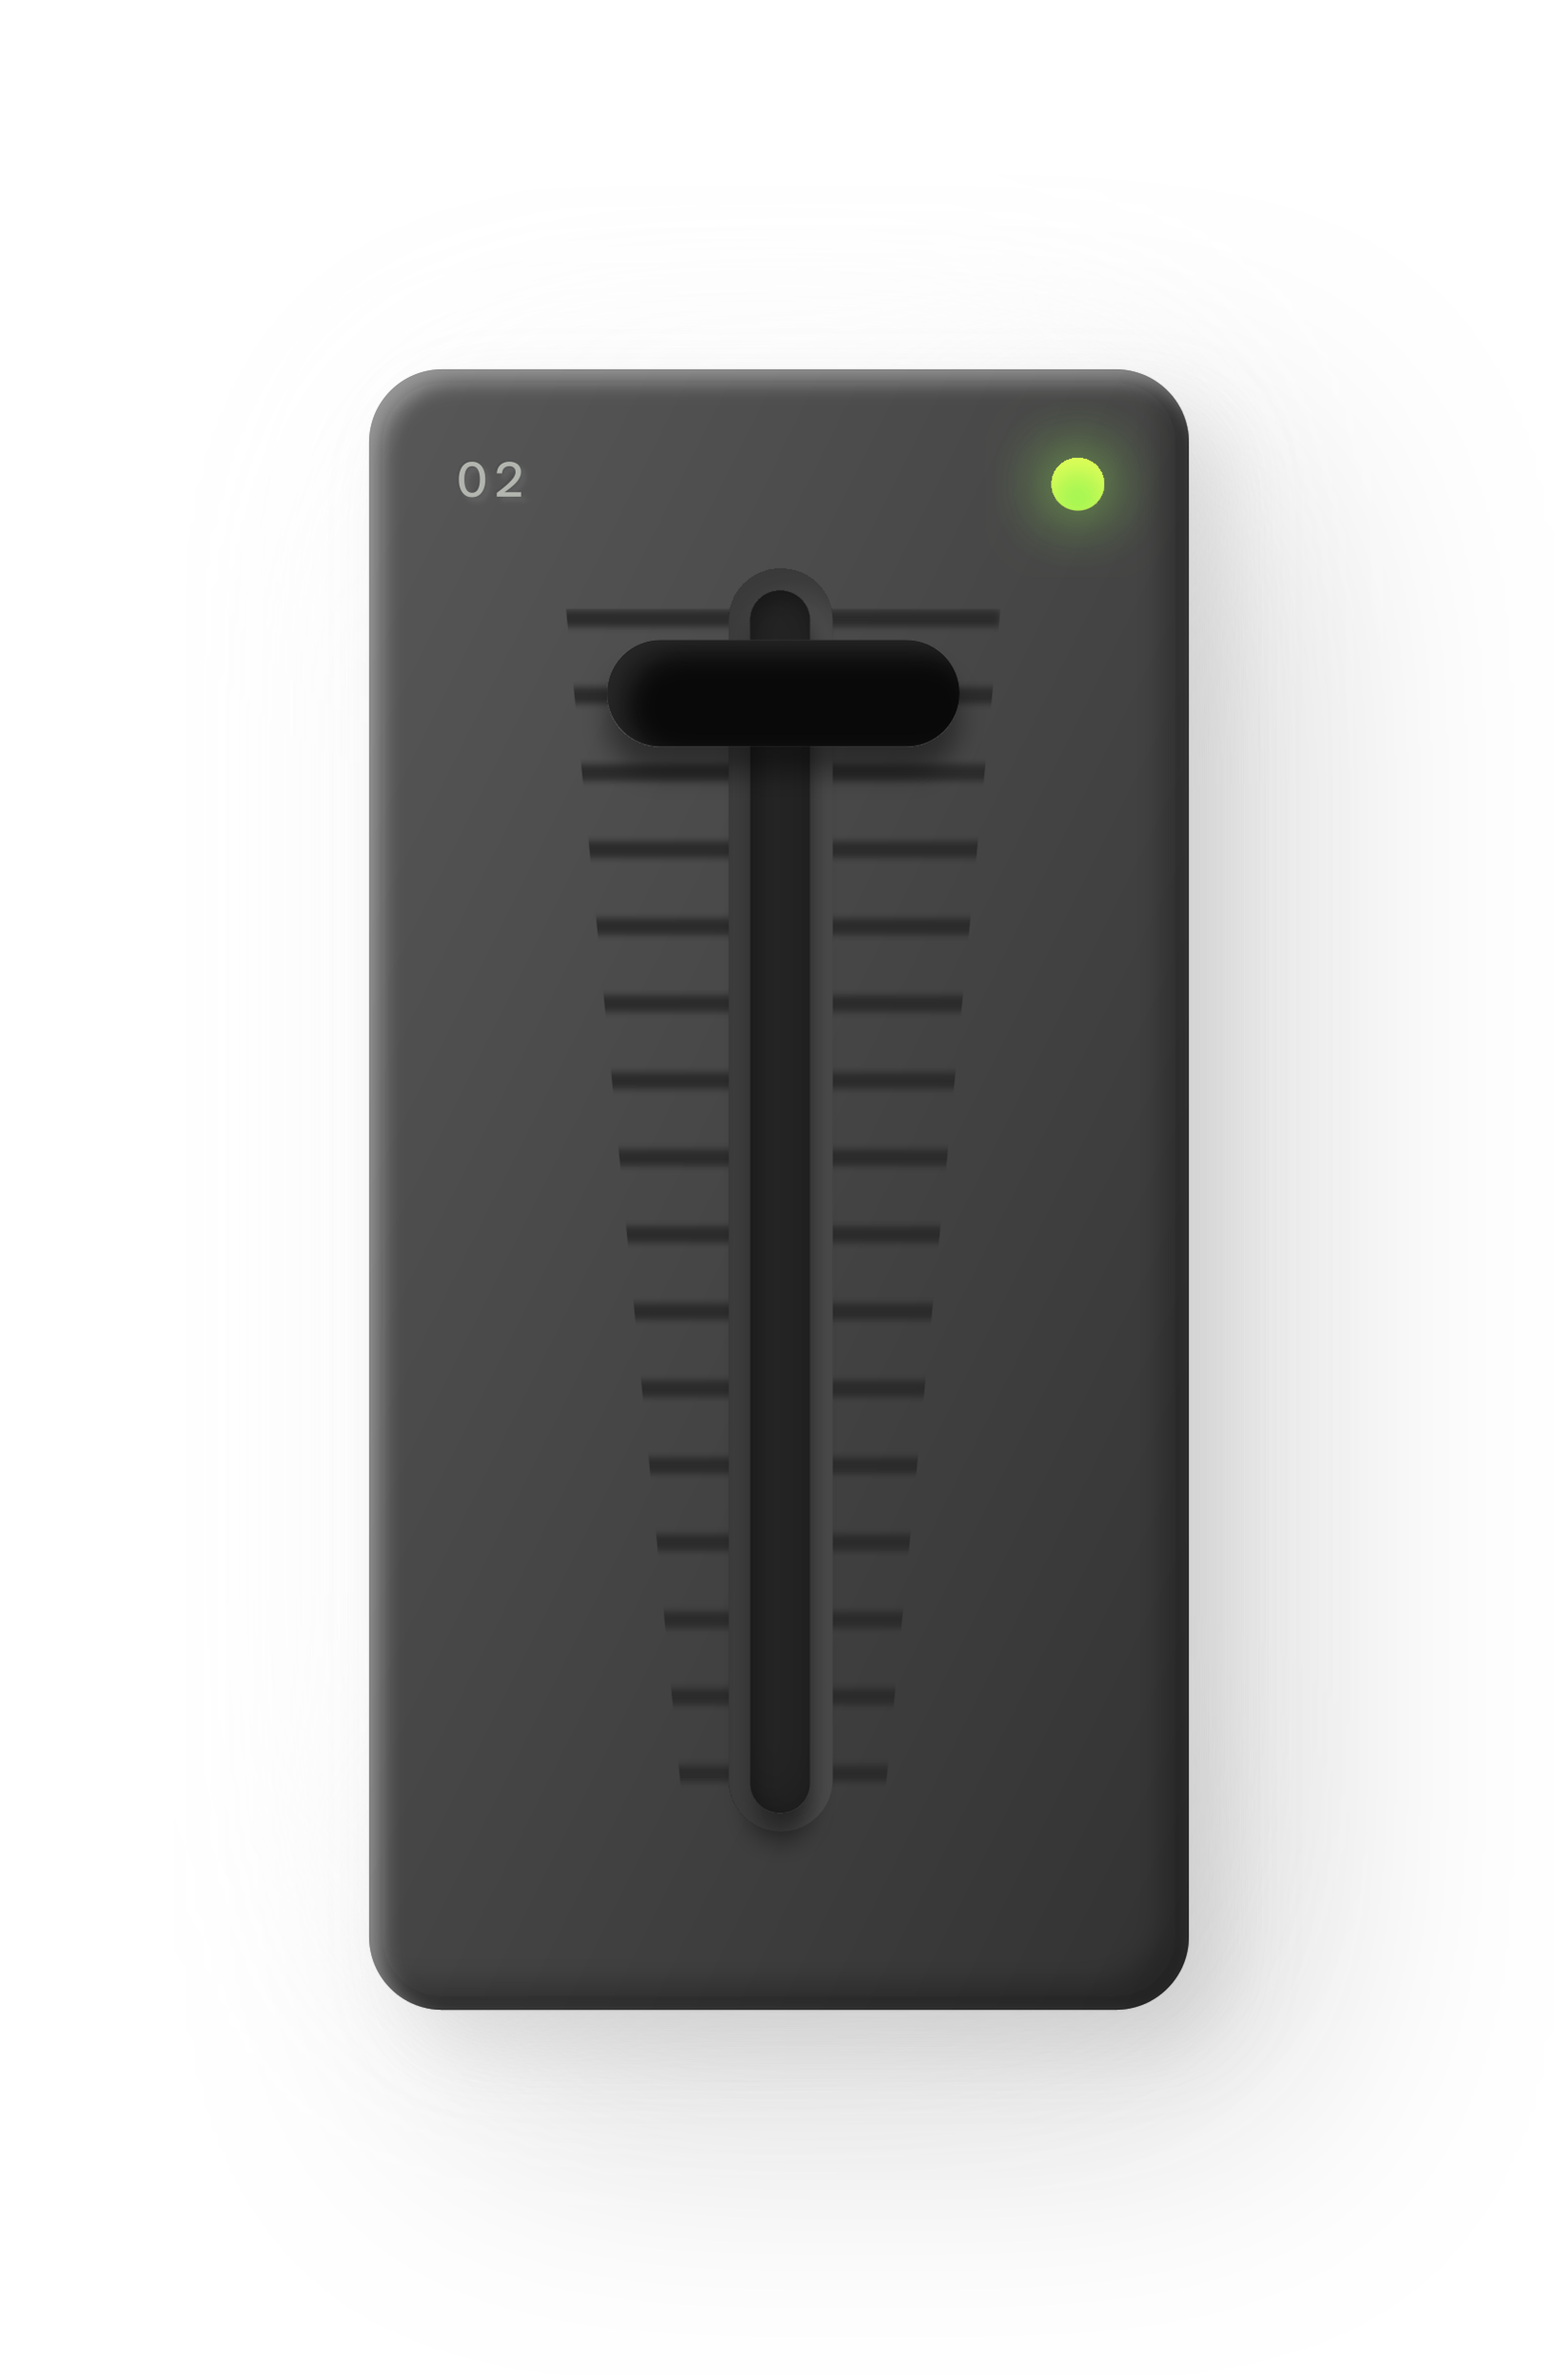
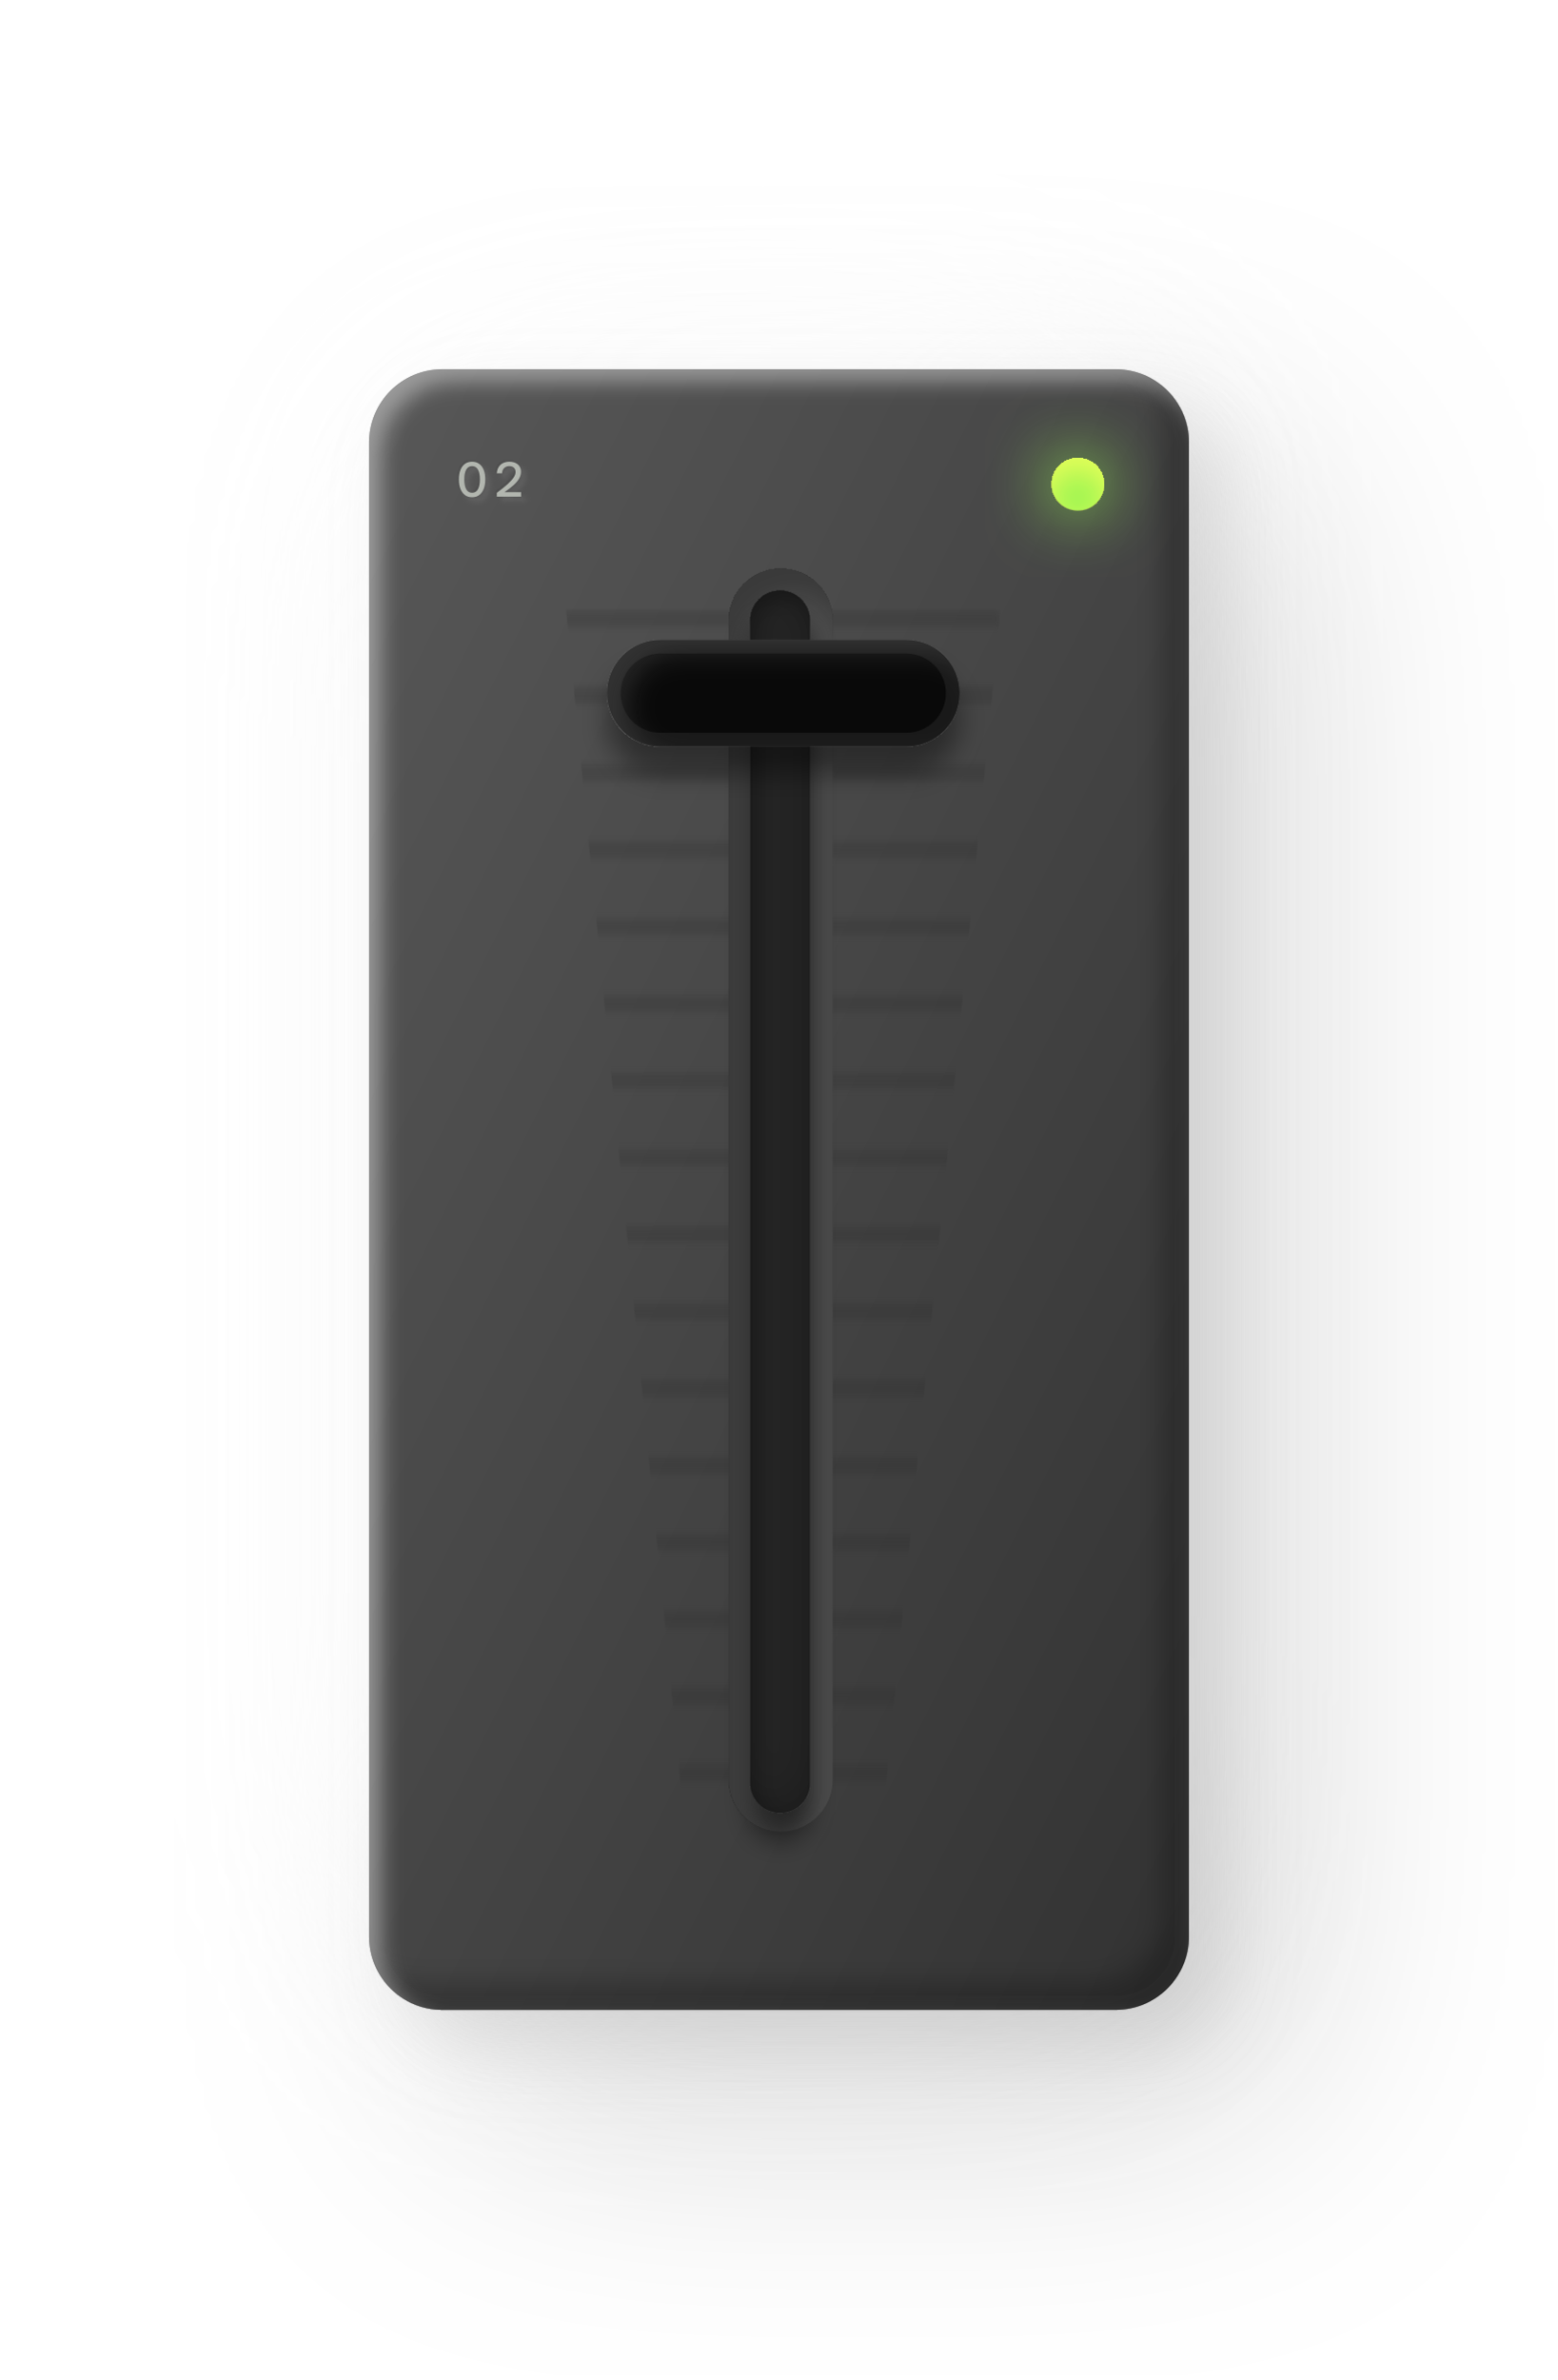
- <svg xmlns="http://www.w3.org/2000/svg" width="190" height="290" viewBox="0 0 190 290" fill="none">
-   <g filter="url(#filter0_ddd_467_7079)">
-     <g filter="url(#filter1_ii_467_7079)">
-       <path d="M45 53.939C45 49.002 49.002 45 53.938 45H136.061C140.998 45 145 49.002 145 53.938V236.061C145 240.998 140.998 245 136.061 245H53.938C49.002 245 45 240.998 45 236.061V53.939Z" fill="#4B4B4B" />
-       <path d="M45 53.939C45 49.002 49.002 45 53.938 45H136.061C140.998 45 145 49.002 145 53.938V236.061C145 240.998 140.998 245 136.061 245H53.938C49.002 245 45 240.998 45 236.061V53.939Z" fill="url(#paint0_linear_467_7079)" fill-opacity="0.5" />
-       <path d="M53.938 45.838H136.062C140.535 45.838 144.162 49.465 144.162 53.938V236.062C144.162 240.535 140.535 244.162 136.062 244.162H53.938C49.465 244.162 45.838 240.535 45.838 236.062V53.938C45.838 49.465 49.465 45.838 53.938 45.838Z" stroke="#5E5E5E" stroke-opacity="0.1" stroke-width="1.676" style="mix-blend-mode:multiply" />
-       <mask id="mask0_467_7079" style="mask-type:alpha" maskUnits="userSpaceOnUse" x="69" y="74" width="54" height="147">
-         <path d="M69.029 74.199H122.029L107.779 220.499H95.529H83.279L69.029 74.199Z" fill="#3C3C3C" />
-       </mask>
-       <g mask="url(#mask0_467_7079)">
-         <g filter="url(#filter2_f_467_7079)">
-           <line x1="68.029" y1="75.398" x2="122.029" y2="75.398" stroke="#2B2B2B" stroke-width="2" />
-         </g>
-         <g filter="url(#filter3_f_467_7079)">
-           <line x1="68.029" y1="84.785" x2="122.029" y2="84.785" stroke="#2B2B2B" stroke-width="2" />
-         </g>
-         <g filter="url(#filter4_f_467_7079)">
-           <line x1="68.029" y1="94.172" x2="122.029" y2="94.172" stroke="#2B2B2B" stroke-width="2" />
-         </g>
-         <g filter="url(#filter5_f_467_7079)">
-           <line x1="68.029" y1="103.559" x2="122.029" y2="103.559" stroke="#2B2B2B" stroke-width="2" />
-         </g>
-         <g filter="url(#filter6_f_467_7079)">
-           <line x1="68.029" y1="112.945" x2="122.029" y2="112.945" stroke="#2B2B2B" stroke-width="2" />
-         </g>
-         <g filter="url(#filter7_f_467_7079)">
-           <line x1="68.029" y1="122.332" x2="122.029" y2="122.332" stroke="#2B2B2B" stroke-width="2" />
-         </g>
-         <g filter="url(#filter8_f_467_7079)">
-           <line x1="68.029" y1="131.719" x2="122.029" y2="131.719" stroke="#2B2B2B" stroke-width="2" />
-         </g>
-         <g filter="url(#filter9_f_467_7079)">
-           <line x1="68.029" y1="141.105" x2="122.029" y2="141.105" stroke="#2B2B2B" stroke-width="2" />
-         </g>
-         <g filter="url(#filter10_f_467_7079)">
-           <line x1="68.029" y1="150.492" x2="122.029" y2="150.492" stroke="#2B2B2B" stroke-width="2" />
-         </g>
-         <g filter="url(#filter11_f_467_7079)">
-           <line x1="68.029" y1="159.879" x2="122.029" y2="159.879" stroke="#2B2B2B" stroke-width="2" />
-         </g>
-         <g filter="url(#filter12_f_467_7079)">
-           <line x1="68.029" y1="169.266" x2="122.029" y2="169.266" stroke="#2B2B2B" stroke-width="2" />
-         </g>
-         <g filter="url(#filter13_f_467_7079)">
-           <line x1="68.029" y1="178.652" x2="122.029" y2="178.652" stroke="#2B2B2B" stroke-width="2" />
-         </g>
-         <g filter="url(#filter14_f_467_7079)">
-           <line x1="68.029" y1="188.039" x2="122.029" y2="188.039" stroke="#2B2B2B" stroke-width="2" />
-         </g>
-         <g filter="url(#filter15_f_467_7079)">
-           <line x1="68.029" y1="197.426" x2="122.029" y2="197.426" stroke="#2B2B2B" stroke-width="2" />
-         </g>
-         <g filter="url(#filter16_f_467_7079)">
-           <line x1="68.029" y1="206.812" x2="122.029" y2="206.812" stroke="#2B2B2B" stroke-width="2" />
-         </g>
-         <g filter="url(#filter17_f_467_7079)">
-           <line x1="68.029" y1="216.199" x2="122.029" y2="216.199" stroke="#2B2B2B" stroke-width="2" />
-         </g>
-       </g>
-       <g filter="url(#filter18_i_467_7079)">
-         <rect x="91.603" y="72.051" width="7.232" height="148.491" rx="3.616" stroke="#4D4D4D" stroke-width="5.455" />
-       </g>
-       <g filter="url(#filter19_dii_467_7079)">
-         <rect x="91.502" y="72" width="7.273" height="149" rx="3.636" fill="#262626" />
-       </g>
-       <g filter="url(#filter20_ddf_467_7079)">
-         <path d="M57.569 60.609C57.229 60.609 56.939 60.521 56.699 60.345C56.459 60.165 56.275 59.913 56.147 59.589C56.019 59.261 55.955 58.879 55.955 58.443C55.955 57.999 56.019 57.615 56.147 57.291C56.275 56.967 56.459 56.717 56.699 56.541C56.939 56.365 57.229 56.277 57.569 56.277C57.913 56.277 58.203 56.365 58.439 56.541C58.679 56.717 58.863 56.967 58.991 57.291C59.119 57.611 59.183 57.995 59.183 58.443C59.183 58.883 59.119 59.265 58.991 59.589C58.863 59.913 58.679 60.165 58.439 60.345C58.203 60.521 57.913 60.609 57.569 60.609ZM57.569 60.069C57.885 60.069 58.123 59.927 58.283 59.643C58.443 59.355 58.523 58.955 58.523 58.443C58.523 57.923 58.443 57.523 58.283 57.243C58.123 56.959 57.885 56.817 57.569 56.817C57.257 56.817 57.021 56.959 56.861 57.243C56.701 57.523 56.621 57.923 56.621 58.443C56.621 58.955 56.701 59.355 56.861 59.643C57.021 59.927 57.257 60.069 57.569 60.069ZM60.584 60.537V60.081C61.136 59.669 61.58 59.311 61.916 59.007C62.252 58.699 62.495 58.427 62.648 58.191C62.8 57.951 62.876 57.733 62.876 57.537C62.876 57.321 62.807 57.147 62.672 57.015C62.539 56.883 62.353 56.817 62.114 56.817C61.861 56.817 61.654 56.895 61.489 57.051C61.325 57.203 61.237 57.419 61.225 57.699H60.584C60.603 57.399 60.679 57.143 60.812 56.931C60.947 56.715 61.127 56.553 61.352 56.445C61.58 56.333 61.837 56.277 62.126 56.277C62.413 56.277 62.663 56.329 62.876 56.433C63.087 56.533 63.249 56.677 63.361 56.865C63.477 57.049 63.535 57.263 63.535 57.507C63.535 57.771 63.468 58.031 63.331 58.287C63.2 58.539 62.986 58.805 62.69 59.085C62.398 59.361 62.01 59.665 61.526 59.997H63.547V60.537H60.584Z" fill="#B2B6AF" />
-       </g>
-       <g filter="url(#filter21_di_467_7079)">
-         <circle cx="131.458" cy="59.038" r="3.2" transform="rotate(-180 131.458 59.0383)" fill="#A3F552" />
-       </g>
-       <g filter="url(#filter22_di_467_7079)">
-         <path d="M74.029 84.5C74.029 80.91 76.939 78 80.529 78H110.529C114.119 78 117.029 80.91 117.029 84.5C117.029 88.09 114.119 91 110.529 91H80.529C76.939 91 74.029 88.09 74.029 84.5Z" fill="#090909" />
-         <path d="M80.529 78.834H110.529C113.658 78.834 116.195 81.371 116.195 84.5C116.195 87.629 113.658 90.166 110.529 90.166H80.529C77.4 90.166 74.863 87.629 74.863 84.5C74.863 81.371 77.4 78.834 80.529 78.834Z" stroke="#B3B3B3" stroke-opacity="0.1" stroke-width="1.669" style="mix-blend-mode:multiply" />
+ <svg xmlns="http://www.w3.org/2000/svg" fill="none" height="290" viewBox="0 0 190 290" width="190">
+   <filter id="a" color-interpolation-filters="sRGB" filterUnits="userSpaceOnUse" height="288.994" width="189.052" x=".503" y=".503">
+     <feFlood flood-opacity="0" result="BackgroundImageFix" />
+     <feColorMatrix in="SourceAlpha" result="hardAlpha" type="matrix" values="0 0 0 0 0 0 0 0 0 0 0 0 0 0 0 0 0 0 127 0" />
+     <feOffset dx="11.124" dy="11.124" />
+     <feGaussianBlur stdDeviation="16.686" />
+     <feComposite in2="hardAlpha" operator="out" />
+     <feColorMatrix type="matrix" values="0 0 0 0 0.824 0 0 0 0 0.824 0 0 0 0 0.824 0 0 0 1 0" />
+     <feBlend in2="BackgroundImageFix" mode="normal" result="effect1_dropShadow_467_7079" />
+     <feColorMatrix in="SourceAlpha" result="hardAlpha" type="matrix" values="0 0 0 0 0 0 0 0 0 0 0 0 0 0 0 0 0 0 127 0" />
+     <feOffset dx="-11.124" dy="-11.124" />
+     <feGaussianBlur stdDeviation="16.686" />
+     <feComposite in2="hardAlpha" operator="out" />
+     <feColorMatrix type="matrix" values="0 0 0 0 1 0 0 0 0 1 0 0 0 0 1 0 0 0 1 0" />
+     <feBlend in2="effect1_dropShadow_467_7079" mode="normal" result="effect2_dropShadow_467_7079" />
+     <feColorMatrix in="SourceAlpha" result="hardAlpha" type="matrix" values="0 0 0 0 0 0 0 0 0 0 0 0 0 0 0 0 0 0 127 0" />
+     <feOffset dx="4.45" dy="4.45" />
+     <feGaussianBlur stdDeviation="4.45" />
+     <feComposite in2="hardAlpha" operator="out" />
+     <feColorMatrix type="matrix" values="0 0 0 0 0.5 0 0 0 0 0.5 0 0 0 0 0.5 0 0 0 0.2 0" />
+     <feBlend in2="effect2_dropShadow_467_7079" mode="normal" result="effect3_dropShadow_467_7079" />
+     <feBlend in="SourceGraphic" in2="effect3_dropShadow_467_7079" mode="normal" result="shape" />
+   </filter>
+   <filter id="b" color-interpolation-filters="sRGB" filterUnits="userSpaceOnUse" height="204.821" width="104.88" x="41.786" y="41.786">
+     <feFlood flood-opacity="0" result="BackgroundImageFix" />
+     <feBlend in="SourceGraphic" in2="BackgroundImageFix" mode="normal" result="shape" />
+     <feColorMatrix in="SourceAlpha" result="hardAlpha" type="matrix" values="0 0 0 0 0 0 0 0 0 0 0 0 0 0 0 0 0 0 127 0" />
+     <feOffset dx="-3.214" dy="-3.214" />
+     <feGaussianBlur stdDeviation="1.607" />
+     <feComposite in2="hardAlpha" k2="-1" k3="1" operator="arithmetic" />
+     <feColorMatrix type="matrix" values="0 0 0 0 0 0 0 0 0 0 0 0 0 0 0 0 0 0 0.25 0" />
+     <feBlend in2="shape" mode="normal" result="effect1_innerShadow_467_7079" />
+     <feColorMatrix in="SourceAlpha" result="hardAlpha" type="matrix" values="0 0 0 0 0 0 0 0 0 0 0 0 0 0 0 0 0 0 127 0" />
+     <feOffset dx="1.607" dy="1.607" />
+     <feGaussianBlur stdDeviation="1.205" />
+     <feComposite in2="hardAlpha" k2="-1" k3="1" operator="arithmetic" />
+     <feColorMatrix type="matrix" values="0 0 0 0 1 0 0 0 0 1 0 0 0 0 1 0 0 0 0.4 0" />
+     <feBlend in2="effect1_innerShadow_467_7079" mode="normal" result="effect2_innerShadow_467_7079" />
+   </filter>
+   <filter id="c" color-interpolation-filters="sRGB" filterUnits="userSpaceOnUse" height="3.607" width="55.607" x="67.226" y="73.595">
+     <feFlood flood-opacity="0" result="BackgroundImageFix" />
+     <feBlend in="SourceGraphic" in2="BackgroundImageFix" mode="normal" result="shape" />
+     <feGaussianBlur result="effect1_foregroundBlur_467_7079" stdDeviation=".402" />
+   </filter>
+   <filter id="d" color-interpolation-filters="sRGB" filterUnits="userSpaceOnUse" height="3.607" width="55.607" x="67.226" y="82.982">
+     <feFlood flood-opacity="0" result="BackgroundImageFix" />
+     <feBlend in="SourceGraphic" in2="BackgroundImageFix" mode="normal" result="shape" />
+     <feGaussianBlur result="effect1_foregroundBlur_467_7079" stdDeviation=".402" />
+   </filter>
+   <filter id="e" color-interpolation-filters="sRGB" filterUnits="userSpaceOnUse" height="3.607" width="55.607" x="67.226" y="92.368">
+     <feFlood flood-opacity="0" result="BackgroundImageFix" />
+     <feBlend in="SourceGraphic" in2="BackgroundImageFix" mode="normal" result="shape" />
+     <feGaussianBlur result="effect1_foregroundBlur_467_7079" stdDeviation=".402" />
+   </filter>
+   <filter id="f" color-interpolation-filters="sRGB" filterUnits="userSpaceOnUse" height="3.607" width="55.607" x="67.226" y="101.755">
+     <feFlood flood-opacity="0" result="BackgroundImageFix" />
+     <feBlend in="SourceGraphic" in2="BackgroundImageFix" mode="normal" result="shape" />
+     <feGaussianBlur result="effect1_foregroundBlur_467_7079" stdDeviation=".402" />
+   </filter>
+   <filter id="g" color-interpolation-filters="sRGB" filterUnits="userSpaceOnUse" height="3.607" width="55.607" x="67.226" y="111.142">
+     <feFlood flood-opacity="0" result="BackgroundImageFix" />
+     <feBlend in="SourceGraphic" in2="BackgroundImageFix" mode="normal" result="shape" />
+     <feGaussianBlur result="effect1_foregroundBlur_467_7079" stdDeviation=".402" />
+   </filter>
+   <filter id="h" color-interpolation-filters="sRGB" filterUnits="userSpaceOnUse" height="3.607" width="55.607" x="67.226" y="120.529">
+     <feFlood flood-opacity="0" result="BackgroundImageFix" />
+     <feBlend in="SourceGraphic" in2="BackgroundImageFix" mode="normal" result="shape" />
+     <feGaussianBlur result="effect1_foregroundBlur_467_7079" stdDeviation=".402" />
+   </filter>
+   <filter id="i" color-interpolation-filters="sRGB" filterUnits="userSpaceOnUse" height="3.607" width="55.607" x="67.226" y="129.915">
+     <feFlood flood-opacity="0" result="BackgroundImageFix" />
+     <feBlend in="SourceGraphic" in2="BackgroundImageFix" mode="normal" result="shape" />
+     <feGaussianBlur result="effect1_foregroundBlur_467_7079" stdDeviation=".402" />
+   </filter>
+   <filter id="j" color-interpolation-filters="sRGB" filterUnits="userSpaceOnUse" height="3.607" width="55.607" x="67.226" y="139.302">
+     <feFlood flood-opacity="0" result="BackgroundImageFix" />
+     <feBlend in="SourceGraphic" in2="BackgroundImageFix" mode="normal" result="shape" />
+     <feGaussianBlur result="effect1_foregroundBlur_467_7079" stdDeviation=".402" />
+   </filter>
+   <filter id="k" color-interpolation-filters="sRGB" filterUnits="userSpaceOnUse" height="3.607" width="55.607" x="67.226" y="148.689">
+     <feFlood flood-opacity="0" result="BackgroundImageFix" />
+     <feBlend in="SourceGraphic" in2="BackgroundImageFix" mode="normal" result="shape" />
+     <feGaussianBlur result="effect1_foregroundBlur_467_7079" stdDeviation=".402" />
+   </filter>
+   <filter id="l" color-interpolation-filters="sRGB" filterUnits="userSpaceOnUse" height="3.607" width="55.607" x="67.226" y="158.075">
+     <feFlood flood-opacity="0" result="BackgroundImageFix" />
+     <feBlend in="SourceGraphic" in2="BackgroundImageFix" mode="normal" result="shape" />
+     <feGaussianBlur result="effect1_foregroundBlur_467_7079" stdDeviation=".402" />
+   </filter>
+   <filter id="m" color-interpolation-filters="sRGB" filterUnits="userSpaceOnUse" height="3.607" width="55.607" x="67.226" y="167.462">
+     <feFlood flood-opacity="0" result="BackgroundImageFix" />
+     <feBlend in="SourceGraphic" in2="BackgroundImageFix" mode="normal" result="shape" />
+     <feGaussianBlur result="effect1_foregroundBlur_467_7079" stdDeviation=".402" />
+   </filter>
+   <filter id="n" color-interpolation-filters="sRGB" filterUnits="userSpaceOnUse" height="3.607" width="55.607" x="67.226" y="176.849">
+     <feFlood flood-opacity="0" result="BackgroundImageFix" />
+     <feBlend in="SourceGraphic" in2="BackgroundImageFix" mode="normal" result="shape" />
+     <feGaussianBlur result="effect1_foregroundBlur_467_7079" stdDeviation=".402" />
+   </filter>
+   <filter id="o" color-interpolation-filters="sRGB" filterUnits="userSpaceOnUse" height="3.607" width="55.607" x="67.226" y="186.236">
+     <feFlood flood-opacity="0" result="BackgroundImageFix" />
+     <feBlend in="SourceGraphic" in2="BackgroundImageFix" mode="normal" result="shape" />
+     <feGaussianBlur result="effect1_foregroundBlur_467_7079" stdDeviation=".402" />
+   </filter>
+   <filter id="p" color-interpolation-filters="sRGB" filterUnits="userSpaceOnUse" height="3.607" width="55.607" x="67.226" y="195.622">
+     <feFlood flood-opacity="0" result="BackgroundImageFix" />
+     <feBlend in="SourceGraphic" in2="BackgroundImageFix" mode="normal" result="shape" />
+     <feGaussianBlur result="effect1_foregroundBlur_467_7079" stdDeviation=".402" />
+   </filter>
+   <filter id="q" color-interpolation-filters="sRGB" filterUnits="userSpaceOnUse" height="3.607" width="55.607" x="67.226" y="205.009">
+     <feFlood flood-opacity="0" result="BackgroundImageFix" />
+     <feBlend in="SourceGraphic" in2="BackgroundImageFix" mode="normal" result="shape" />
+     <feGaussianBlur result="effect1_foregroundBlur_467_7079" stdDeviation=".402" />
+   </filter>
+   <filter id="r" color-interpolation-filters="sRGB" filterUnits="userSpaceOnUse" height="3.607" width="55.607" x="67.226" y="214.396">
+     <feFlood flood-opacity="0" result="BackgroundImageFix" />
+     <feBlend in="SourceGraphic" in2="BackgroundImageFix" mode="normal" result="shape" />
+     <feGaussianBlur result="effect1_foregroundBlur_467_7079" stdDeviation=".402" />
+   </filter>
+   <filter id="s" color-interpolation-filters="sRGB" filterUnits="userSpaceOnUse" height="157.159" width="14.293" x="88.877" y="69.324">
+     <feFlood flood-opacity="0" result="BackgroundImageFix" />
+     <feBlend in="SourceGraphic" in2="BackgroundImageFix" mode="normal" result="shape" />
+     <feColorMatrix in="SourceAlpha" result="hardAlpha" type="matrix" values="0 0 0 0 0 0 0 0 0 0 0 0 0 0 0 0 0 0 127 0" />
+     <feOffset dx="1.607" dy="3.214" />
+     <feGaussianBlur stdDeviation="1.607" />
+     <feComposite in2="hardAlpha" k2="-1" k3="1" operator="arithmetic" />
+     <feColorMatrix type="matrix" values="0 0 0 0 0 0 0 0 0 0 0 0 0 0 0 0 0 0 0.25 0" />
+     <feBlend in2="shape" mode="normal" result="effect1_innerShadow_467_7079" />
+   </filter>
+   <filter id="t" color-interpolation-filters="sRGB" filterUnits="userSpaceOnUse" height="156.232" width="13.702" x="88.288" y="71.197">
+     <feFlood flood-opacity="0" result="BackgroundImageFix" />
+     <feColorMatrix in="SourceAlpha" result="hardAlpha" type="matrix" values="0 0 0 0 0 0 0 0 0 0 0 0 0 0 0 0 0 0 127 0" />
+     <feOffset dy="3.214" />
+     <feGaussianBlur stdDeviation="1.607" />
+     <feComposite in2="hardAlpha" operator="out" />
+     <feColorMatrix type="matrix" values="0 0 0 0 0 0 0 0 0 0 0 0 0 0 0 0 0 0 0.5 0" />
+     <feBlend in2="BackgroundImageFix" mode="normal" result="effect1_dropShadow_467_7079" />
+     <feBlend in="SourceGraphic" in2="effect1_dropShadow_467_7079" mode="normal" result="shape" />
+     <feColorMatrix in="SourceAlpha" result="hardAlpha" type="matrix" values="0 0 0 0 0 0 0 0 0 0 0 0 0 0 0 0 0 0 127 0" />
+     <feOffset dx="-.804" dy="-.804" />
+     <feGaussianBlur stdDeviation="3.214" />
+     <feComposite in2="hardAlpha" k2="-1" k3="1" operator="arithmetic" />
+     <feColorMatrix type="matrix" values="0 0 0 0 0 0 0 0 0 0 0 0 0 0 0 0 0 0 0.25 0" />
+     <feBlend in2="shape" mode="normal" result="effect2_innerShadow_467_7079" />
+     <feColorMatrix in="SourceAlpha" result="hardAlpha" type="matrix" values="0 0 0 0 0 0 0 0 0 0 0 0 0 0 0 0 0 0 127 0" />
+     <feOffset dx=".804" dy=".804" />
+     <feGaussianBlur stdDeviation="1.205" />
+     <feComposite in2="hardAlpha" k2="-1" k3="1" operator="arithmetic" />
+     <feColorMatrix type="matrix" values="0 0 0 0 0 0 0 0 0 0 0 0 0 0 0 0 0 0 0.25 0" />
+     <feBlend in2="effect2_innerShadow_467_7079" mode="normal" result="effect3_innerShadow_467_7079" />
+   </filter>
+   <filter id="u" color-interpolation-filters="sRGB" filterUnits="userSpaceOnUse" height="28.594" width="101.234" x="44.94" y="45.159">
+     <feFlood flood-opacity="0" result="BackgroundImageFix" />
+     <feColorMatrix in="SourceAlpha" result="hardAlpha" type="matrix" values="0 0 0 0 0 0 0 0 0 0 0 0 0 0 0 0 0 0 127 0" />
+     <feOffset dx="-.139" dy="-.139" />
+     <feGaussianBlur stdDeviation=".07" />
+     <feColorMatrix type="matrix" values="0 0 0 0 0.29 0 0 0 0 0.29 0 0 0 0 0.29 0 0 0 0.5 0" />
+     <feBlend in2="BackgroundImageFix" mode="normal" result="effect1_dropShadow_467_7079" />
+     <feColorMatrix in="SourceAlpha" result="hardAlpha" type="matrix" values="0 0 0 0 0 0 0 0 0 0 0 0 0 0 0 0 0 0 127 0" />
+     <feOffset dx=".558" dy=".558" />
+     <feGaussianBlur stdDeviation=".279" />
+     <feColorMatrix type="matrix" values="0 0 0 0 0.485 0 0 0 0 0.485 0 0 0 0 0.485 0 0 0 0.3 0" />
+     <feBlend in2="effect1_dropShadow_467_7079" mode="normal" result="effect2_dropShadow_467_7079" />
+     <feBlend in="SourceGraphic" in2="effect2_dropShadow_467_7079" mode="normal" result="shape" />
+     <feGaussianBlur result="effect3_foregroundBlur_467_7079" stdDeviation=".028" />
+   </filter>
+   <filter id="v" color-interpolation-filters="sRGB" filterUnits="userSpaceOnUse" height="22.4" width="22.4" x="120.258" y="47.838">
+     <feFlood flood-opacity="0" result="BackgroundImageFix" />
+     <feColorMatrix in="SourceAlpha" result="hardAlpha" type="matrix" values="0 0 0 0 0 0 0 0 0 0 0 0 0 0 0 0 0 0 127 0" />
+     <feOffset />
+     <feGaussianBlur stdDeviation="4" />
+     <feComposite in2="hardAlpha" operator="out" />
+     <feColorMatrix type="matrix" values="0 0 0 0 0.597 0 0 0 0 0.977 0 0 0 0 0.326 0 0 0 1 0" />
+     <feBlend in2="BackgroundImageFix" mode="normal" result="effect1_dropShadow_467_7079" />
+     <feBlend in="SourceGraphic" in2="effect1_dropShadow_467_7079" mode="normal" result="shape" />
+     <feColorMatrix in="SourceAlpha" result="hardAlpha" type="matrix" values="0 0 0 0 0 0 0 0 0 0 0 0 0 0 0 0 0 0 127 0" />
+     <feOffset dy="1.6" />
+     <feGaussianBlur stdDeviation="1.6" />
+     <feComposite in2="hardAlpha" k2="-1" k3="1" operator="arithmetic" />
+     <feColorMatrix type="matrix" values="0 0 0 0 0.886 0 0 0 0 0.994 0 0 0 0 0.345 0 0 0 1 0" />
+     <feBlend in2="shape" mode="normal" result="effect2_innerShadow_467_7079" />
+   </filter>
+   <filter id="w" color-interpolation-filters="sRGB" filterUnits="userSpaceOnUse" height="19.4" width="49.4" x="70.829" y="78">
+     <feFlood flood-opacity="0" result="BackgroundImageFix" />
+     <feColorMatrix in="SourceAlpha" result="hardAlpha" type="matrix" values="0 0 0 0 0 0 0 0 0 0 0 0 0 0 0 0 0 0 127 0" />
+     <feOffset dy="3.2" />
+     <feGaussianBlur stdDeviation="1.6" />
+     <feComposite in2="hardAlpha" operator="out" />
+     <feColorMatrix type="matrix" values="0 0 0 0 0 0 0 0 0 0 0 0 0 0 0 0 0 0 0.4 0" />
+     <feBlend in2="BackgroundImageFix" mode="normal" result="effect1_dropShadow_467_7079" />
+     <feBlend in="SourceGraphic" in2="effect1_dropShadow_467_7079" mode="normal" result="shape" />
+     <feColorMatrix in="SourceAlpha" result="hardAlpha" type="matrix" values="0 0 0 0 0 0 0 0 0 0 0 0 0 0 0 0 0 0 127 0" />
+     <feOffset dx="2.4" dy="1.6" />
+     <feGaussianBlur stdDeviation="1.6" />
+     <feComposite in2="hardAlpha" k2="-1" k3="1" operator="arithmetic" />
+     <feColorMatrix type="matrix" values="0 0 0 0 0.496 0 0 0 0 0.496 0 0 0 0 0.496 0 0 0 0.25 0" />
+     <feBlend in2="shape" mode="normal" result="effect2_innerShadow_467_7079" />
+   </filter>
+   <linearGradient id="x" gradientUnits="userSpaceOnUse" x1="45" x2="205" y1="45" y2="125">
+     <stop offset="0" stop-color="#666" />
+     <stop offset="1" stop-color="#1a1a1a" />
+   </linearGradient>
+   <mask id="y" height="147" maskUnits="userSpaceOnUse" width="54" x="69" y="74">
+     <path d="m69.029 74.199h53l-14.25 146.3h-12.25-12.25z" fill="#3c3c3c" />
+   </mask>
+   <g filter="url(#a)">
+     <g filter="url(#b)">
+       <path d="m45 53.939c0-4.937 4.002-8.939 8.938-8.939h82.123c4.937 0 8.939 4.002 8.939 8.938v182.123c0 4.937-4.002 8.939-8.939 8.939h-82.123c-4.937 0-8.938-4.002-8.938-8.939z" fill="#4b4b4b" />
+       <path d="m45 53.939c0-4.937 4.002-8.939 8.938-8.939h82.123c4.937 0 8.939 4.002 8.939 8.938v182.123c0 4.937-4.002 8.939-8.939 8.939h-82.123c-4.937 0-8.938-4.002-8.938-8.939z" fill="url(#x)" fill-opacity=".5" />
+       <path d="m53.938 45.838h82.124c4.473 0 8.1 3.627 8.1 8.101v182.124c0 4.473-3.627 8.1-8.1 8.1h-82.124c-4.474 0-8.101-3.627-8.101-8.1v-182.124c0-4.474 3.627-8.101 8.101-8.101z" stroke="#5e5e5e" stroke-opacity=".1" stroke-width="1.676" />
+       <g mask="url(#y)">
+         <g filter="url(#c)">
+           <path d="m68.029 75.398h54" stroke="#2b2b2b" stroke-width="2" />
+         </g>
+         <g filter="url(#d)">
+           <path d="m68.029 84.785h54" stroke="#2b2b2b" stroke-width="2" />
+         </g>
+         <g filter="url(#e)">
+           <path d="m68.029 94.172h54" stroke="#2b2b2b" stroke-width="2" />
+         </g>
+         <g filter="url(#f)">
+           <path d="m68.029 103.559h54" stroke="#2b2b2b" stroke-width="2" />
+         </g>
+         <g filter="url(#g)">
+           <path d="m68.029 112.945h54" stroke="#2b2b2b" stroke-width="2" />
+         </g>
+         <g filter="url(#h)">
+           <path d="m68.029 122.332h54" stroke="#2b2b2b" stroke-width="2" />
+         </g>
+         <g filter="url(#i)">
+           <path d="m68.029 131.719h54" stroke="#2b2b2b" stroke-width="2" />
+         </g>
+         <g filter="url(#j)">
+           <path d="m68.029 141.105h54" stroke="#2b2b2b" stroke-width="2" />
+         </g>
+         <g filter="url(#k)">
+           <path d="m68.029 150.492h54" stroke="#2b2b2b" stroke-width="2" />
+         </g>
+         <g filter="url(#l)">
+           <path d="m68.029 159.879h54" stroke="#2b2b2b" stroke-width="2" />
+         </g>
+         <g filter="url(#m)">
+           <path d="m68.029 169.266h54" stroke="#2b2b2b" stroke-width="2" />
+         </g>
+         <g filter="url(#n)">
+           <path d="m68.029 178.652h54" stroke="#2b2b2b" stroke-width="2" />
+         </g>
+         <g filter="url(#o)">
+           <path d="m68.029 188.039h54" stroke="#2b2b2b" stroke-width="2" />
+         </g>
+         <g filter="url(#p)">
+           <path d="m68.029 197.426h54" stroke="#2b2b2b" stroke-width="2" />
+         </g>
+         <g filter="url(#q)">
+           <path d="m68.029 206.812h54" stroke="#2b2b2b" stroke-width="2" />
+         </g>
+         <g filter="url(#r)">
+           <path d="m68.029 216.199h54" stroke="#2b2b2b" stroke-width="2" />
+         </g>
+       </g>
+       <g filter="url(#s)">
+         <rect height="148.491" rx="3.616" stroke="#4d4d4d" stroke-width="5.455" width="7.232" x="91.603" y="72.051" />
+       </g>
+       <g filter="url(#t)">
+         <rect fill="#262626" height="149" rx="3.636" width="7.273" x="91.502" y="72" />
+       </g>
+       <g filter="url(#u)">
+         <path d="m57.569 60.609c-.34 0-.63-.088-.87-.264-.24-.18-.424-.432-.552-.756-.128-.328-.192-.71-.192-1.146 0-.444.064-.828.192-1.152s.312-.574.552-.75.53-.264.87-.264c.344 0 .634.088.87.264.24.176.424.426.552.75.128.32.192.704.192 1.152 0 .44-.064.822-.192 1.146s-.312.576-.552.756c-.236.176-.526.264-.87.264zm0-.54c.316 0 .554-.142.714-.426.16-.288.24-.688.24-1.2 0-.52-.08-.92-.24-1.2-.16-.284-.398-.426-.714-.426-.312 0-.548.142-.708.426-.16.28-.24.68-.24 1.2 0 .512.08.912.24 1.2.16.284.396.426.708.426zm3.014.468v-.456c.552-.412.996-.77 1.332-1.074.336-.308.58-.58.732-.816.152-.24.228-.458.228-.654 0-.216-.068-.39-.204-.522-.132-.132-.318-.198-.558-.198-.252 0-.46.078-.624.234-.164.152-.252.368-.264.648h-.642c.02-.3.096-.556.228-.768.136-.216.316-.378.54-.486.228-.112.486-.168.774-.168s.538.052.75.156c.212.1.374.244.486.432.116.184.174.398.174.642 0 .264-.068.524-.204.78-.132.252-.346.518-.642.798-.292.276-.68.58-1.164.912h2.022v.54z" fill="#b2b6af" />
+       </g>
+       <g filter="url(#v)">
+         <circle cx="131.458" cy="59.038" fill="#a3f552" r="3.2" transform="matrix(-1 -0 0 -1 262.916 118.0766)" />
+       </g>
+       <g filter="url(#w)">
+         <path d="m74.029 84.5c0-3.59 2.91-6.5 6.5-6.5h30c3.59 0 6.5 2.91 6.5 6.5s-2.91 6.5-6.5 6.5h-30c-3.59 0-6.5-2.91-6.5-6.5z" fill="#090909" />
+         <path d="m80.529 78.834h30c3.129 0 5.666 2.537 5.666 5.666s-2.537 5.666-5.666 5.666h-30c-3.129 0-5.666-2.537-5.666-5.666s2.537-5.666 5.666-5.666z" stroke="#b3b3b3" stroke-opacity=".1" stroke-width="1.669" />
      </g>
    </g>
  </g>
-   <defs>
-     <filter id="filter0_ddd_467_7079" x="0.503" y="0.503" width="189.052" height="288.994" filterUnits="userSpaceOnUse" color-interpolation-filters="sRGB">
-       <feFlood flood-opacity="0" result="BackgroundImageFix" />
-       <feColorMatrix in="SourceAlpha" type="matrix" values="0 0 0 0 0 0 0 0 0 0 0 0 0 0 0 0 0 0 127 0" result="hardAlpha" />
-       <feOffset dx="11.124" dy="11.124" />
-       <feGaussianBlur stdDeviation="16.686" />
-       <feComposite in2="hardAlpha" operator="out" />
-       <feColorMatrix type="matrix" values="0 0 0 0 0.824 0 0 0 0 0.824 0 0 0 0 0.824 0 0 0 1 0" />
-       <feBlend mode="normal" in2="BackgroundImageFix" result="effect1_dropShadow_467_7079" />
-       <feColorMatrix in="SourceAlpha" type="matrix" values="0 0 0 0 0 0 0 0 0 0 0 0 0 0 0 0 0 0 127 0" result="hardAlpha" />
-       <feOffset dx="-11.124" dy="-11.124" />
-       <feGaussianBlur stdDeviation="16.686" />
-       <feComposite in2="hardAlpha" operator="out" />
-       <feColorMatrix type="matrix" values="0 0 0 0 1 0 0 0 0 1 0 0 0 0 1 0 0 0 1 0" />
-       <feBlend mode="normal" in2="effect1_dropShadow_467_7079" result="effect2_dropShadow_467_7079" />
-       <feColorMatrix in="SourceAlpha" type="matrix" values="0 0 0 0 0 0 0 0 0 0 0 0 0 0 0 0 0 0 127 0" result="hardAlpha" />
-       <feOffset dx="4.45" dy="4.45" />
-       <feGaussianBlur stdDeviation="4.45" />
-       <feComposite in2="hardAlpha" operator="out" />
-       <feColorMatrix type="matrix" values="0 0 0 0 0.5 0 0 0 0 0.5 0 0 0 0 0.5 0 0 0 0.2 0" />
-       <feBlend mode="normal" in2="effect2_dropShadow_467_7079" result="effect3_dropShadow_467_7079" />
-       <feBlend mode="normal" in="SourceGraphic" in2="effect3_dropShadow_467_7079" result="shape" />
-     </filter>
-     <filter id="filter1_ii_467_7079" x="41.786" y="41.786" width="104.88" height="204.821" filterUnits="userSpaceOnUse" color-interpolation-filters="sRGB">
-       <feFlood flood-opacity="0" result="BackgroundImageFix" />
-       <feBlend mode="normal" in="SourceGraphic" in2="BackgroundImageFix" result="shape" />
-       <feColorMatrix in="SourceAlpha" type="matrix" values="0 0 0 0 0 0 0 0 0 0 0 0 0 0 0 0 0 0 127 0" result="hardAlpha" />
-       <feOffset dx="-3.214" dy="-3.214" />
-       <feGaussianBlur stdDeviation="1.607" />
-       <feComposite in2="hardAlpha" operator="arithmetic" k2="-1" k3="1" />
-       <feColorMatrix type="matrix" values="0 0 0 0 0 0 0 0 0 0 0 0 0 0 0 0 0 0 0.25 0" />
-       <feBlend mode="normal" in2="shape" result="effect1_innerShadow_467_7079" />
-       <feColorMatrix in="SourceAlpha" type="matrix" values="0 0 0 0 0 0 0 0 0 0 0 0 0 0 0 0 0 0 127 0" result="hardAlpha" />
-       <feOffset dx="1.607" dy="1.607" />
-       <feGaussianBlur stdDeviation="1.205" />
-       <feComposite in2="hardAlpha" operator="arithmetic" k2="-1" k3="1" />
-       <feColorMatrix type="matrix" values="0 0 0 0 1 0 0 0 0 1 0 0 0 0 1 0 0 0 0.4 0" />
-       <feBlend mode="normal" in2="effect1_innerShadow_467_7079" result="effect2_innerShadow_467_7079" />
-     </filter>
-     <filter id="filter2_f_467_7079" x="67.226" y="73.595" width="55.607" height="3.607" filterUnits="userSpaceOnUse" color-interpolation-filters="sRGB">
-       <feFlood flood-opacity="0" result="BackgroundImageFix" />
-       <feBlend mode="normal" in="SourceGraphic" in2="BackgroundImageFix" result="shape" />
-       <feGaussianBlur stdDeviation="0.402" result="effect1_foregroundBlur_467_7079" />
-     </filter>
-     <filter id="filter3_f_467_7079" x="67.226" y="82.982" width="55.607" height="3.607" filterUnits="userSpaceOnUse" color-interpolation-filters="sRGB">
-       <feFlood flood-opacity="0" result="BackgroundImageFix" />
-       <feBlend mode="normal" in="SourceGraphic" in2="BackgroundImageFix" result="shape" />
-       <feGaussianBlur stdDeviation="0.402" result="effect1_foregroundBlur_467_7079" />
-     </filter>
-     <filter id="filter4_f_467_7079" x="67.226" y="92.368" width="55.607" height="3.607" filterUnits="userSpaceOnUse" color-interpolation-filters="sRGB">
-       <feFlood flood-opacity="0" result="BackgroundImageFix" />
-       <feBlend mode="normal" in="SourceGraphic" in2="BackgroundImageFix" result="shape" />
-       <feGaussianBlur stdDeviation="0.402" result="effect1_foregroundBlur_467_7079" />
-     </filter>
-     <filter id="filter5_f_467_7079" x="67.226" y="101.755" width="55.607" height="3.607" filterUnits="userSpaceOnUse" color-interpolation-filters="sRGB">
-       <feFlood flood-opacity="0" result="BackgroundImageFix" />
-       <feBlend mode="normal" in="SourceGraphic" in2="BackgroundImageFix" result="shape" />
-       <feGaussianBlur stdDeviation="0.402" result="effect1_foregroundBlur_467_7079" />
-     </filter>
-     <filter id="filter6_f_467_7079" x="67.226" y="111.142" width="55.607" height="3.607" filterUnits="userSpaceOnUse" color-interpolation-filters="sRGB">
-       <feFlood flood-opacity="0" result="BackgroundImageFix" />
-       <feBlend mode="normal" in="SourceGraphic" in2="BackgroundImageFix" result="shape" />
-       <feGaussianBlur stdDeviation="0.402" result="effect1_foregroundBlur_467_7079" />
-     </filter>
-     <filter id="filter7_f_467_7079" x="67.226" y="120.529" width="55.607" height="3.607" filterUnits="userSpaceOnUse" color-interpolation-filters="sRGB">
-       <feFlood flood-opacity="0" result="BackgroundImageFix" />
-       <feBlend mode="normal" in="SourceGraphic" in2="BackgroundImageFix" result="shape" />
-       <feGaussianBlur stdDeviation="0.402" result="effect1_foregroundBlur_467_7079" />
-     </filter>
-     <filter id="filter8_f_467_7079" x="67.226" y="129.915" width="55.607" height="3.607" filterUnits="userSpaceOnUse" color-interpolation-filters="sRGB">
-       <feFlood flood-opacity="0" result="BackgroundImageFix" />
-       <feBlend mode="normal" in="SourceGraphic" in2="BackgroundImageFix" result="shape" />
-       <feGaussianBlur stdDeviation="0.402" result="effect1_foregroundBlur_467_7079" />
-     </filter>
-     <filter id="filter9_f_467_7079" x="67.226" y="139.302" width="55.607" height="3.607" filterUnits="userSpaceOnUse" color-interpolation-filters="sRGB">
-       <feFlood flood-opacity="0" result="BackgroundImageFix" />
-       <feBlend mode="normal" in="SourceGraphic" in2="BackgroundImageFix" result="shape" />
-       <feGaussianBlur stdDeviation="0.402" result="effect1_foregroundBlur_467_7079" />
-     </filter>
-     <filter id="filter10_f_467_7079" x="67.226" y="148.689" width="55.607" height="3.607" filterUnits="userSpaceOnUse" color-interpolation-filters="sRGB">
-       <feFlood flood-opacity="0" result="BackgroundImageFix" />
-       <feBlend mode="normal" in="SourceGraphic" in2="BackgroundImageFix" result="shape" />
-       <feGaussianBlur stdDeviation="0.402" result="effect1_foregroundBlur_467_7079" />
-     </filter>
-     <filter id="filter11_f_467_7079" x="67.226" y="158.075" width="55.607" height="3.607" filterUnits="userSpaceOnUse" color-interpolation-filters="sRGB">
-       <feFlood flood-opacity="0" result="BackgroundImageFix" />
-       <feBlend mode="normal" in="SourceGraphic" in2="BackgroundImageFix" result="shape" />
-       <feGaussianBlur stdDeviation="0.402" result="effect1_foregroundBlur_467_7079" />
-     </filter>
-     <filter id="filter12_f_467_7079" x="67.226" y="167.462" width="55.607" height="3.607" filterUnits="userSpaceOnUse" color-interpolation-filters="sRGB">
-       <feFlood flood-opacity="0" result="BackgroundImageFix" />
-       <feBlend mode="normal" in="SourceGraphic" in2="BackgroundImageFix" result="shape" />
-       <feGaussianBlur stdDeviation="0.402" result="effect1_foregroundBlur_467_7079" />
-     </filter>
-     <filter id="filter13_f_467_7079" x="67.226" y="176.849" width="55.607" height="3.607" filterUnits="userSpaceOnUse" color-interpolation-filters="sRGB">
-       <feFlood flood-opacity="0" result="BackgroundImageFix" />
-       <feBlend mode="normal" in="SourceGraphic" in2="BackgroundImageFix" result="shape" />
-       <feGaussianBlur stdDeviation="0.402" result="effect1_foregroundBlur_467_7079" />
-     </filter>
-     <filter id="filter14_f_467_7079" x="67.226" y="186.236" width="55.607" height="3.607" filterUnits="userSpaceOnUse" color-interpolation-filters="sRGB">
-       <feFlood flood-opacity="0" result="BackgroundImageFix" />
-       <feBlend mode="normal" in="SourceGraphic" in2="BackgroundImageFix" result="shape" />
-       <feGaussianBlur stdDeviation="0.402" result="effect1_foregroundBlur_467_7079" />
-     </filter>
-     <filter id="filter15_f_467_7079" x="67.226" y="195.622" width="55.607" height="3.607" filterUnits="userSpaceOnUse" color-interpolation-filters="sRGB">
-       <feFlood flood-opacity="0" result="BackgroundImageFix" />
-       <feBlend mode="normal" in="SourceGraphic" in2="BackgroundImageFix" result="shape" />
-       <feGaussianBlur stdDeviation="0.402" result="effect1_foregroundBlur_467_7079" />
-     </filter>
-     <filter id="filter16_f_467_7079" x="67.226" y="205.009" width="55.607" height="3.607" filterUnits="userSpaceOnUse" color-interpolation-filters="sRGB">
-       <feFlood flood-opacity="0" result="BackgroundImageFix" />
-       <feBlend mode="normal" in="SourceGraphic" in2="BackgroundImageFix" result="shape" />
-       <feGaussianBlur stdDeviation="0.402" result="effect1_foregroundBlur_467_7079" />
-     </filter>
-     <filter id="filter17_f_467_7079" x="67.226" y="214.396" width="55.607" height="3.607" filterUnits="userSpaceOnUse" color-interpolation-filters="sRGB">
-       <feFlood flood-opacity="0" result="BackgroundImageFix" />
-       <feBlend mode="normal" in="SourceGraphic" in2="BackgroundImageFix" result="shape" />
-       <feGaussianBlur stdDeviation="0.402" result="effect1_foregroundBlur_467_7079" />
-     </filter>
-     <filter id="filter18_i_467_7079" x="88.877" y="69.324" width="14.293" height="157.159" filterUnits="userSpaceOnUse" color-interpolation-filters="sRGB">
-       <feFlood flood-opacity="0" result="BackgroundImageFix" />
-       <feBlend mode="normal" in="SourceGraphic" in2="BackgroundImageFix" result="shape" />
-       <feColorMatrix in="SourceAlpha" type="matrix" values="0 0 0 0 0 0 0 0 0 0 0 0 0 0 0 0 0 0 127 0" result="hardAlpha" />
-       <feOffset dx="1.607" dy="3.214" />
-       <feGaussianBlur stdDeviation="1.607" />
-       <feComposite in2="hardAlpha" operator="arithmetic" k2="-1" k3="1" />
-       <feColorMatrix type="matrix" values="0 0 0 0 0 0 0 0 0 0 0 0 0 0 0 0 0 0 0.25 0" />
-       <feBlend mode="normal" in2="shape" result="effect1_innerShadow_467_7079" />
-     </filter>
-     <filter id="filter19_dii_467_7079" x="88.288" y="71.197" width="13.702" height="156.232" filterUnits="userSpaceOnUse" color-interpolation-filters="sRGB">
-       <feFlood flood-opacity="0" result="BackgroundImageFix" />
-       <feColorMatrix in="SourceAlpha" type="matrix" values="0 0 0 0 0 0 0 0 0 0 0 0 0 0 0 0 0 0 127 0" result="hardAlpha" />
-       <feOffset dy="3.214" />
-       <feGaussianBlur stdDeviation="1.607" />
-       <feComposite in2="hardAlpha" operator="out" />
-       <feColorMatrix type="matrix" values="0 0 0 0 0 0 0 0 0 0 0 0 0 0 0 0 0 0 0.5 0" />
-       <feBlend mode="normal" in2="BackgroundImageFix" result="effect1_dropShadow_467_7079" />
-       <feBlend mode="normal" in="SourceGraphic" in2="effect1_dropShadow_467_7079" result="shape" />
-       <feColorMatrix in="SourceAlpha" type="matrix" values="0 0 0 0 0 0 0 0 0 0 0 0 0 0 0 0 0 0 127 0" result="hardAlpha" />
-       <feOffset dx="-0.804" dy="-0.804" />
-       <feGaussianBlur stdDeviation="3.214" />
-       <feComposite in2="hardAlpha" operator="arithmetic" k2="-1" k3="1" />
-       <feColorMatrix type="matrix" values="0 0 0 0 0 0 0 0 0 0 0 0 0 0 0 0 0 0 0.25 0" />
-       <feBlend mode="normal" in2="shape" result="effect2_innerShadow_467_7079" />
-       <feColorMatrix in="SourceAlpha" type="matrix" values="0 0 0 0 0 0 0 0 0 0 0 0 0 0 0 0 0 0 127 0" result="hardAlpha" />
-       <feOffset dx="0.804" dy="0.804" />
-       <feGaussianBlur stdDeviation="1.205" />
-       <feComposite in2="hardAlpha" operator="arithmetic" k2="-1" k3="1" />
-       <feColorMatrix type="matrix" values="0 0 0 0 0 0 0 0 0 0 0 0 0 0 0 0 0 0 0.25 0" />
-       <feBlend mode="normal" in2="effect2_innerShadow_467_7079" result="effect3_innerShadow_467_7079" />
-     </filter>
-     <filter id="filter20_ddf_467_7079" x="44.94" y="45.159" width="101.234" height="28.594" filterUnits="userSpaceOnUse" color-interpolation-filters="sRGB">
-       <feFlood flood-opacity="0" result="BackgroundImageFix" />
-       <feColorMatrix in="SourceAlpha" type="matrix" values="0 0 0 0 0 0 0 0 0 0 0 0 0 0 0 0 0 0 127 0" result="hardAlpha" />
-       <feOffset dx="-0.139" dy="-0.139" />
-       <feGaussianBlur stdDeviation="0.07" />
-       <feColorMatrix type="matrix" values="0 0 0 0 0.29 0 0 0 0 0.29 0 0 0 0 0.29 0 0 0 0.5 0" />
-       <feBlend mode="normal" in2="BackgroundImageFix" result="effect1_dropShadow_467_7079" />
-       <feColorMatrix in="SourceAlpha" type="matrix" values="0 0 0 0 0 0 0 0 0 0 0 0 0 0 0 0 0 0 127 0" result="hardAlpha" />
-       <feOffset dx="0.558" dy="0.558" />
-       <feGaussianBlur stdDeviation="0.279" />
-       <feColorMatrix type="matrix" values="0 0 0 0 0.485 0 0 0 0 0.485 0 0 0 0 0.485 0 0 0 0.3 0" />
-       <feBlend mode="normal" in2="effect1_dropShadow_467_7079" result="effect2_dropShadow_467_7079" />
-       <feBlend mode="normal" in="SourceGraphic" in2="effect2_dropShadow_467_7079" result="shape" />
-       <feGaussianBlur stdDeviation="0.028" result="effect3_foregroundBlur_467_7079" />
-     </filter>
-     <filter id="filter21_di_467_7079" x="120.258" y="47.838" width="22.4" height="22.4" filterUnits="userSpaceOnUse" color-interpolation-filters="sRGB">
-       <feFlood flood-opacity="0" result="BackgroundImageFix" />
-       <feColorMatrix in="SourceAlpha" type="matrix" values="0 0 0 0 0 0 0 0 0 0 0 0 0 0 0 0 0 0 127 0" result="hardAlpha" />
-       <feOffset />
-       <feGaussianBlur stdDeviation="4" />
-       <feComposite in2="hardAlpha" operator="out" />
-       <feColorMatrix type="matrix" values="0 0 0 0 0.597 0 0 0 0 0.977 0 0 0 0 0.326 0 0 0 1 0" />
-       <feBlend mode="normal" in2="BackgroundImageFix" result="effect1_dropShadow_467_7079" />
-       <feBlend mode="normal" in="SourceGraphic" in2="effect1_dropShadow_467_7079" result="shape" />
-       <feColorMatrix in="SourceAlpha" type="matrix" values="0 0 0 0 0 0 0 0 0 0 0 0 0 0 0 0 0 0 127 0" result="hardAlpha" />
-       <feOffset dy="1.6" />
-       <feGaussianBlur stdDeviation="1.6" />
-       <feComposite in2="hardAlpha" operator="arithmetic" k2="-1" k3="1" />
-       <feColorMatrix type="matrix" values="0 0 0 0 0.886 0 0 0 0 0.994 0 0 0 0 0.345 0 0 0 1 0" />
-       <feBlend mode="normal" in2="shape" result="effect2_innerShadow_467_7079" />
-     </filter>
-     <filter id="filter22_di_467_7079" x="70.829" y="78" width="49.4" height="19.4" filterUnits="userSpaceOnUse" color-interpolation-filters="sRGB">
-       <feFlood flood-opacity="0" result="BackgroundImageFix" />
-       <feColorMatrix in="SourceAlpha" type="matrix" values="0 0 0 0 0 0 0 0 0 0 0 0 0 0 0 0 0 0 127 0" result="hardAlpha" />
-       <feOffset dy="3.2" />
-       <feGaussianBlur stdDeviation="1.6" />
-       <feComposite in2="hardAlpha" operator="out" />
-       <feColorMatrix type="matrix" values="0 0 0 0 0 0 0 0 0 0 0 0 0 0 0 0 0 0 0.4 0" />
-       <feBlend mode="normal" in2="BackgroundImageFix" result="effect1_dropShadow_467_7079" />
-       <feBlend mode="normal" in="SourceGraphic" in2="effect1_dropShadow_467_7079" result="shape" />
-       <feColorMatrix in="SourceAlpha" type="matrix" values="0 0 0 0 0 0 0 0 0 0 0 0 0 0 0 0 0 0 127 0" result="hardAlpha" />
-       <feOffset dx="2.4" dy="1.6" />
-       <feGaussianBlur stdDeviation="1.6" />
-       <feComposite in2="hardAlpha" operator="arithmetic" k2="-1" k3="1" />
-       <feColorMatrix type="matrix" values="0 0 0 0 0.496 0 0 0 0 0.496 0 0 0 0 0.496 0 0 0 0.25 0" />
-       <feBlend mode="normal" in2="shape" result="effect2_innerShadow_467_7079" />
-     </filter>
-     <linearGradient id="paint0_linear_467_7079" x1="45" y1="45" x2="205" y2="125" gradientUnits="userSpaceOnUse">
-       <stop stop-color="#666666" />
-       <stop offset="1" stop-color="#1A1A1A" />
-     </linearGradient>
-   </defs>
</svg>
